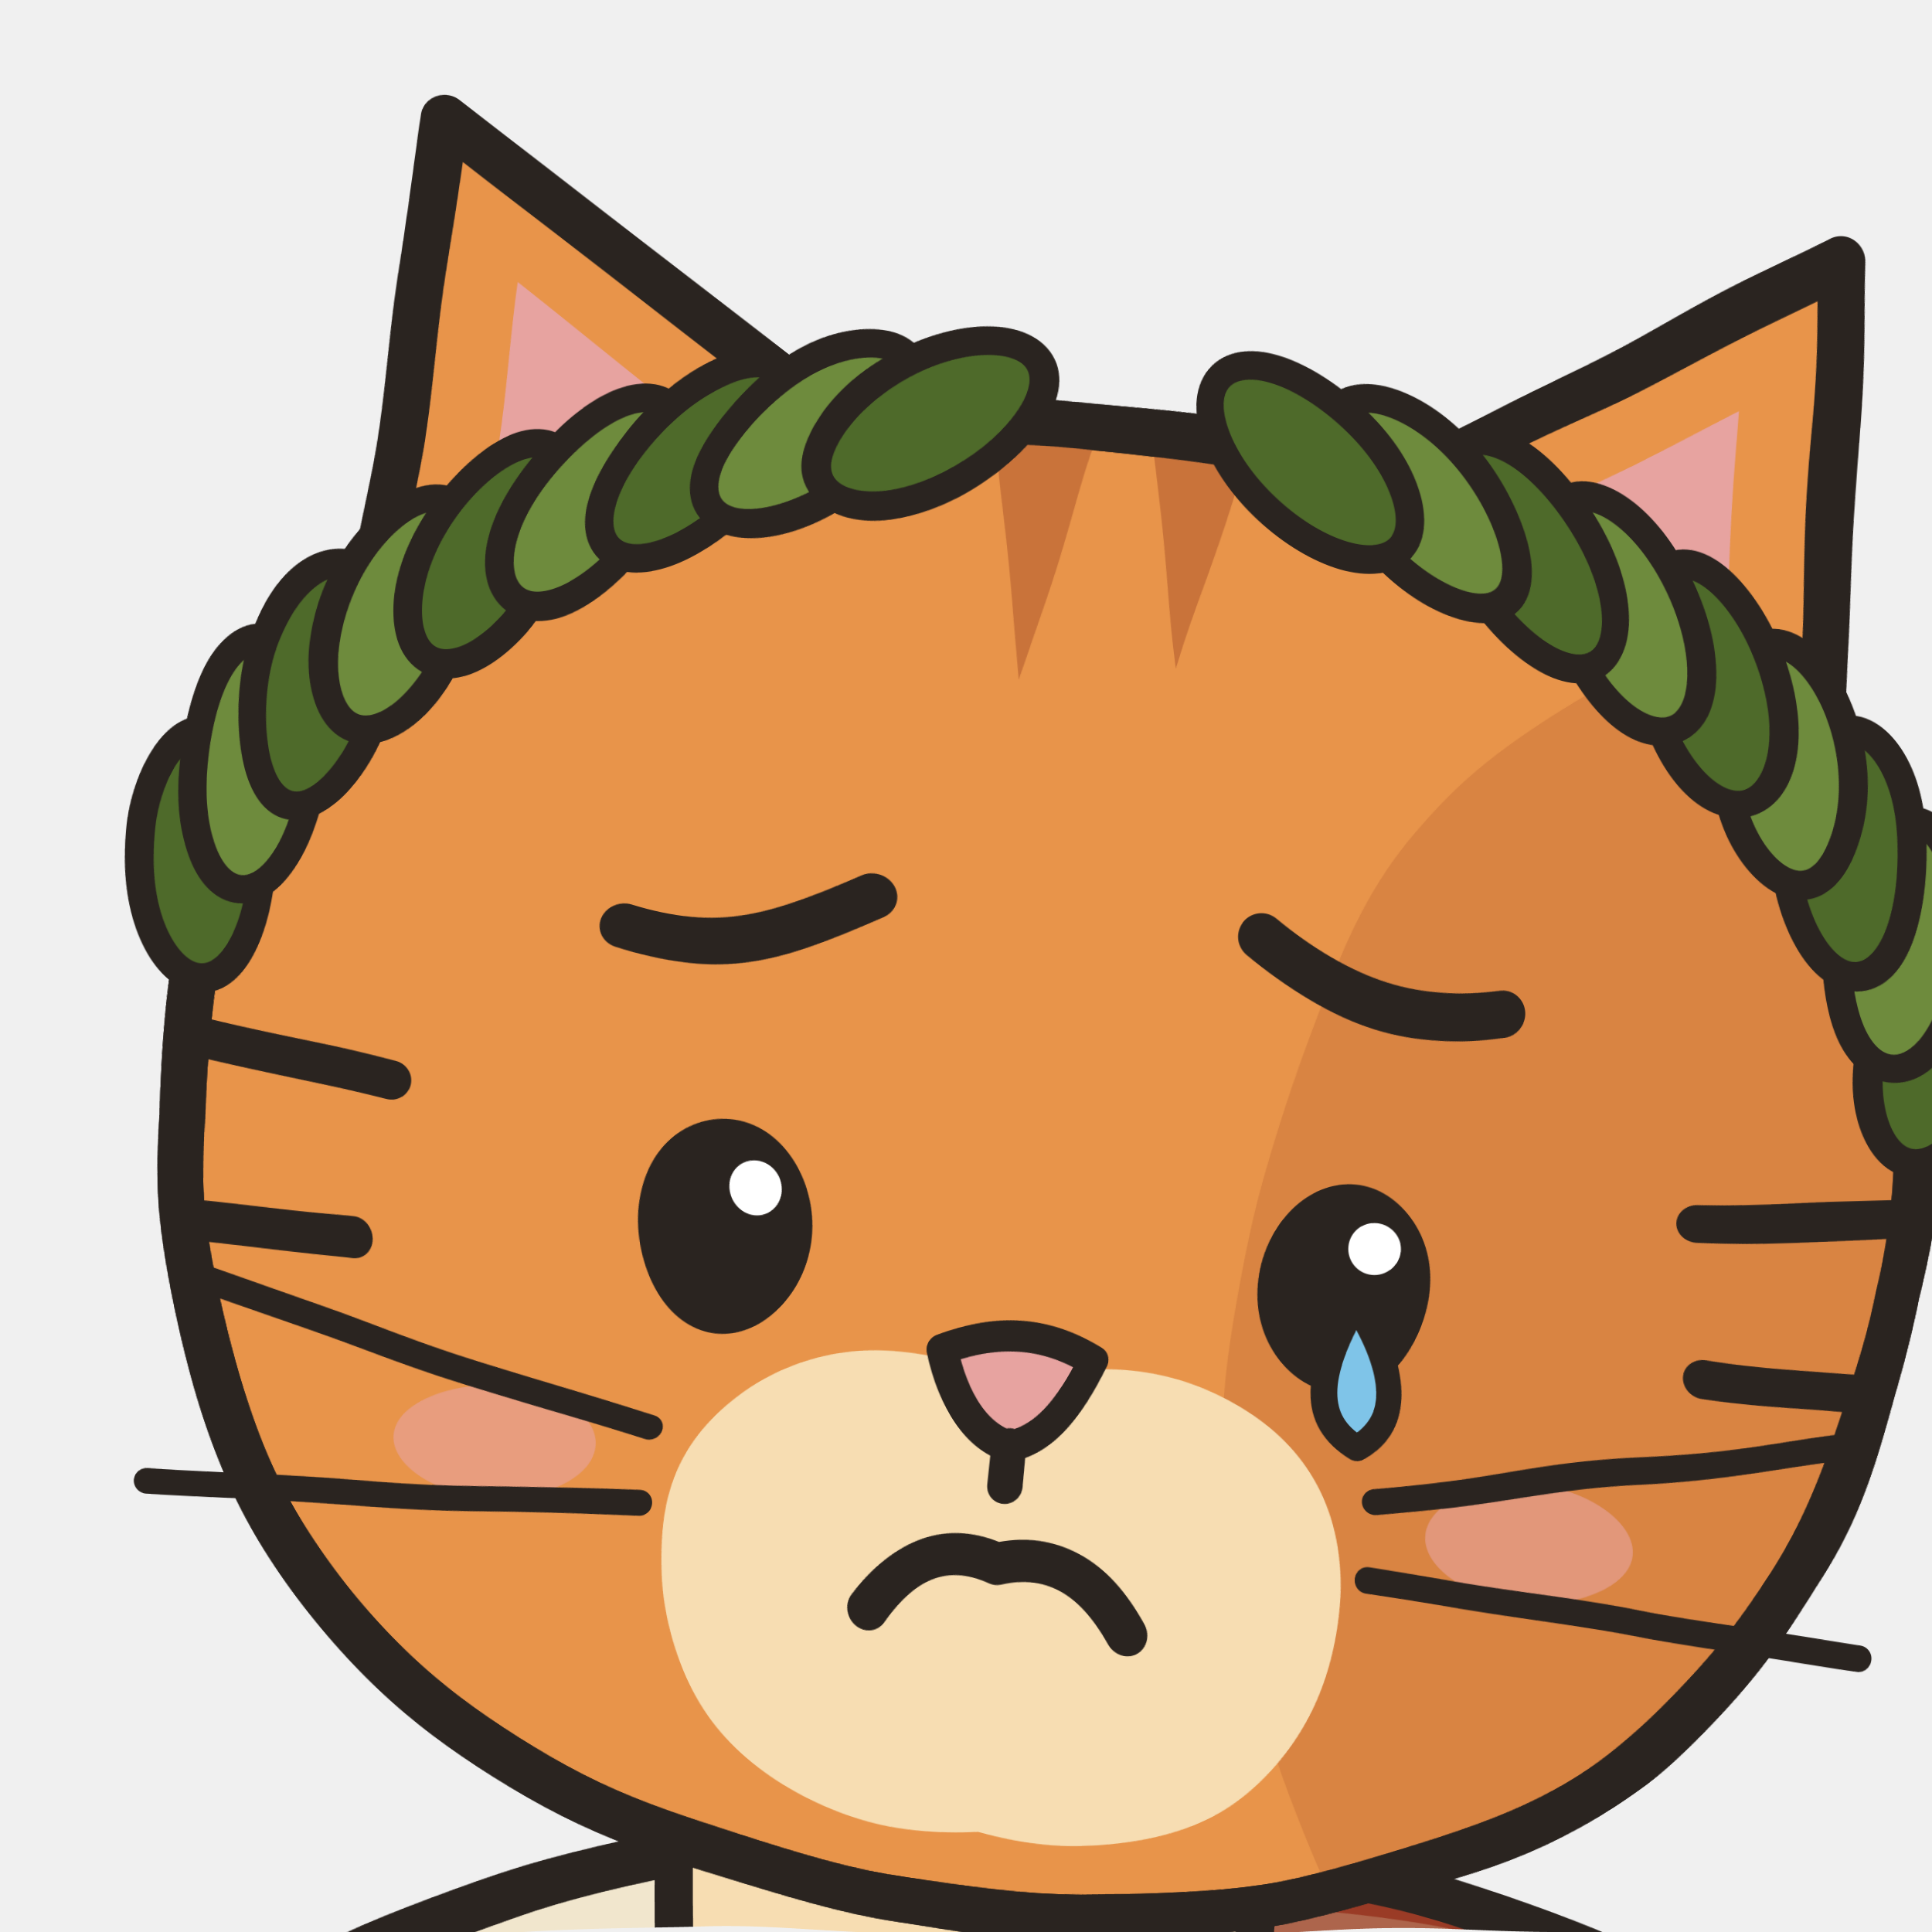
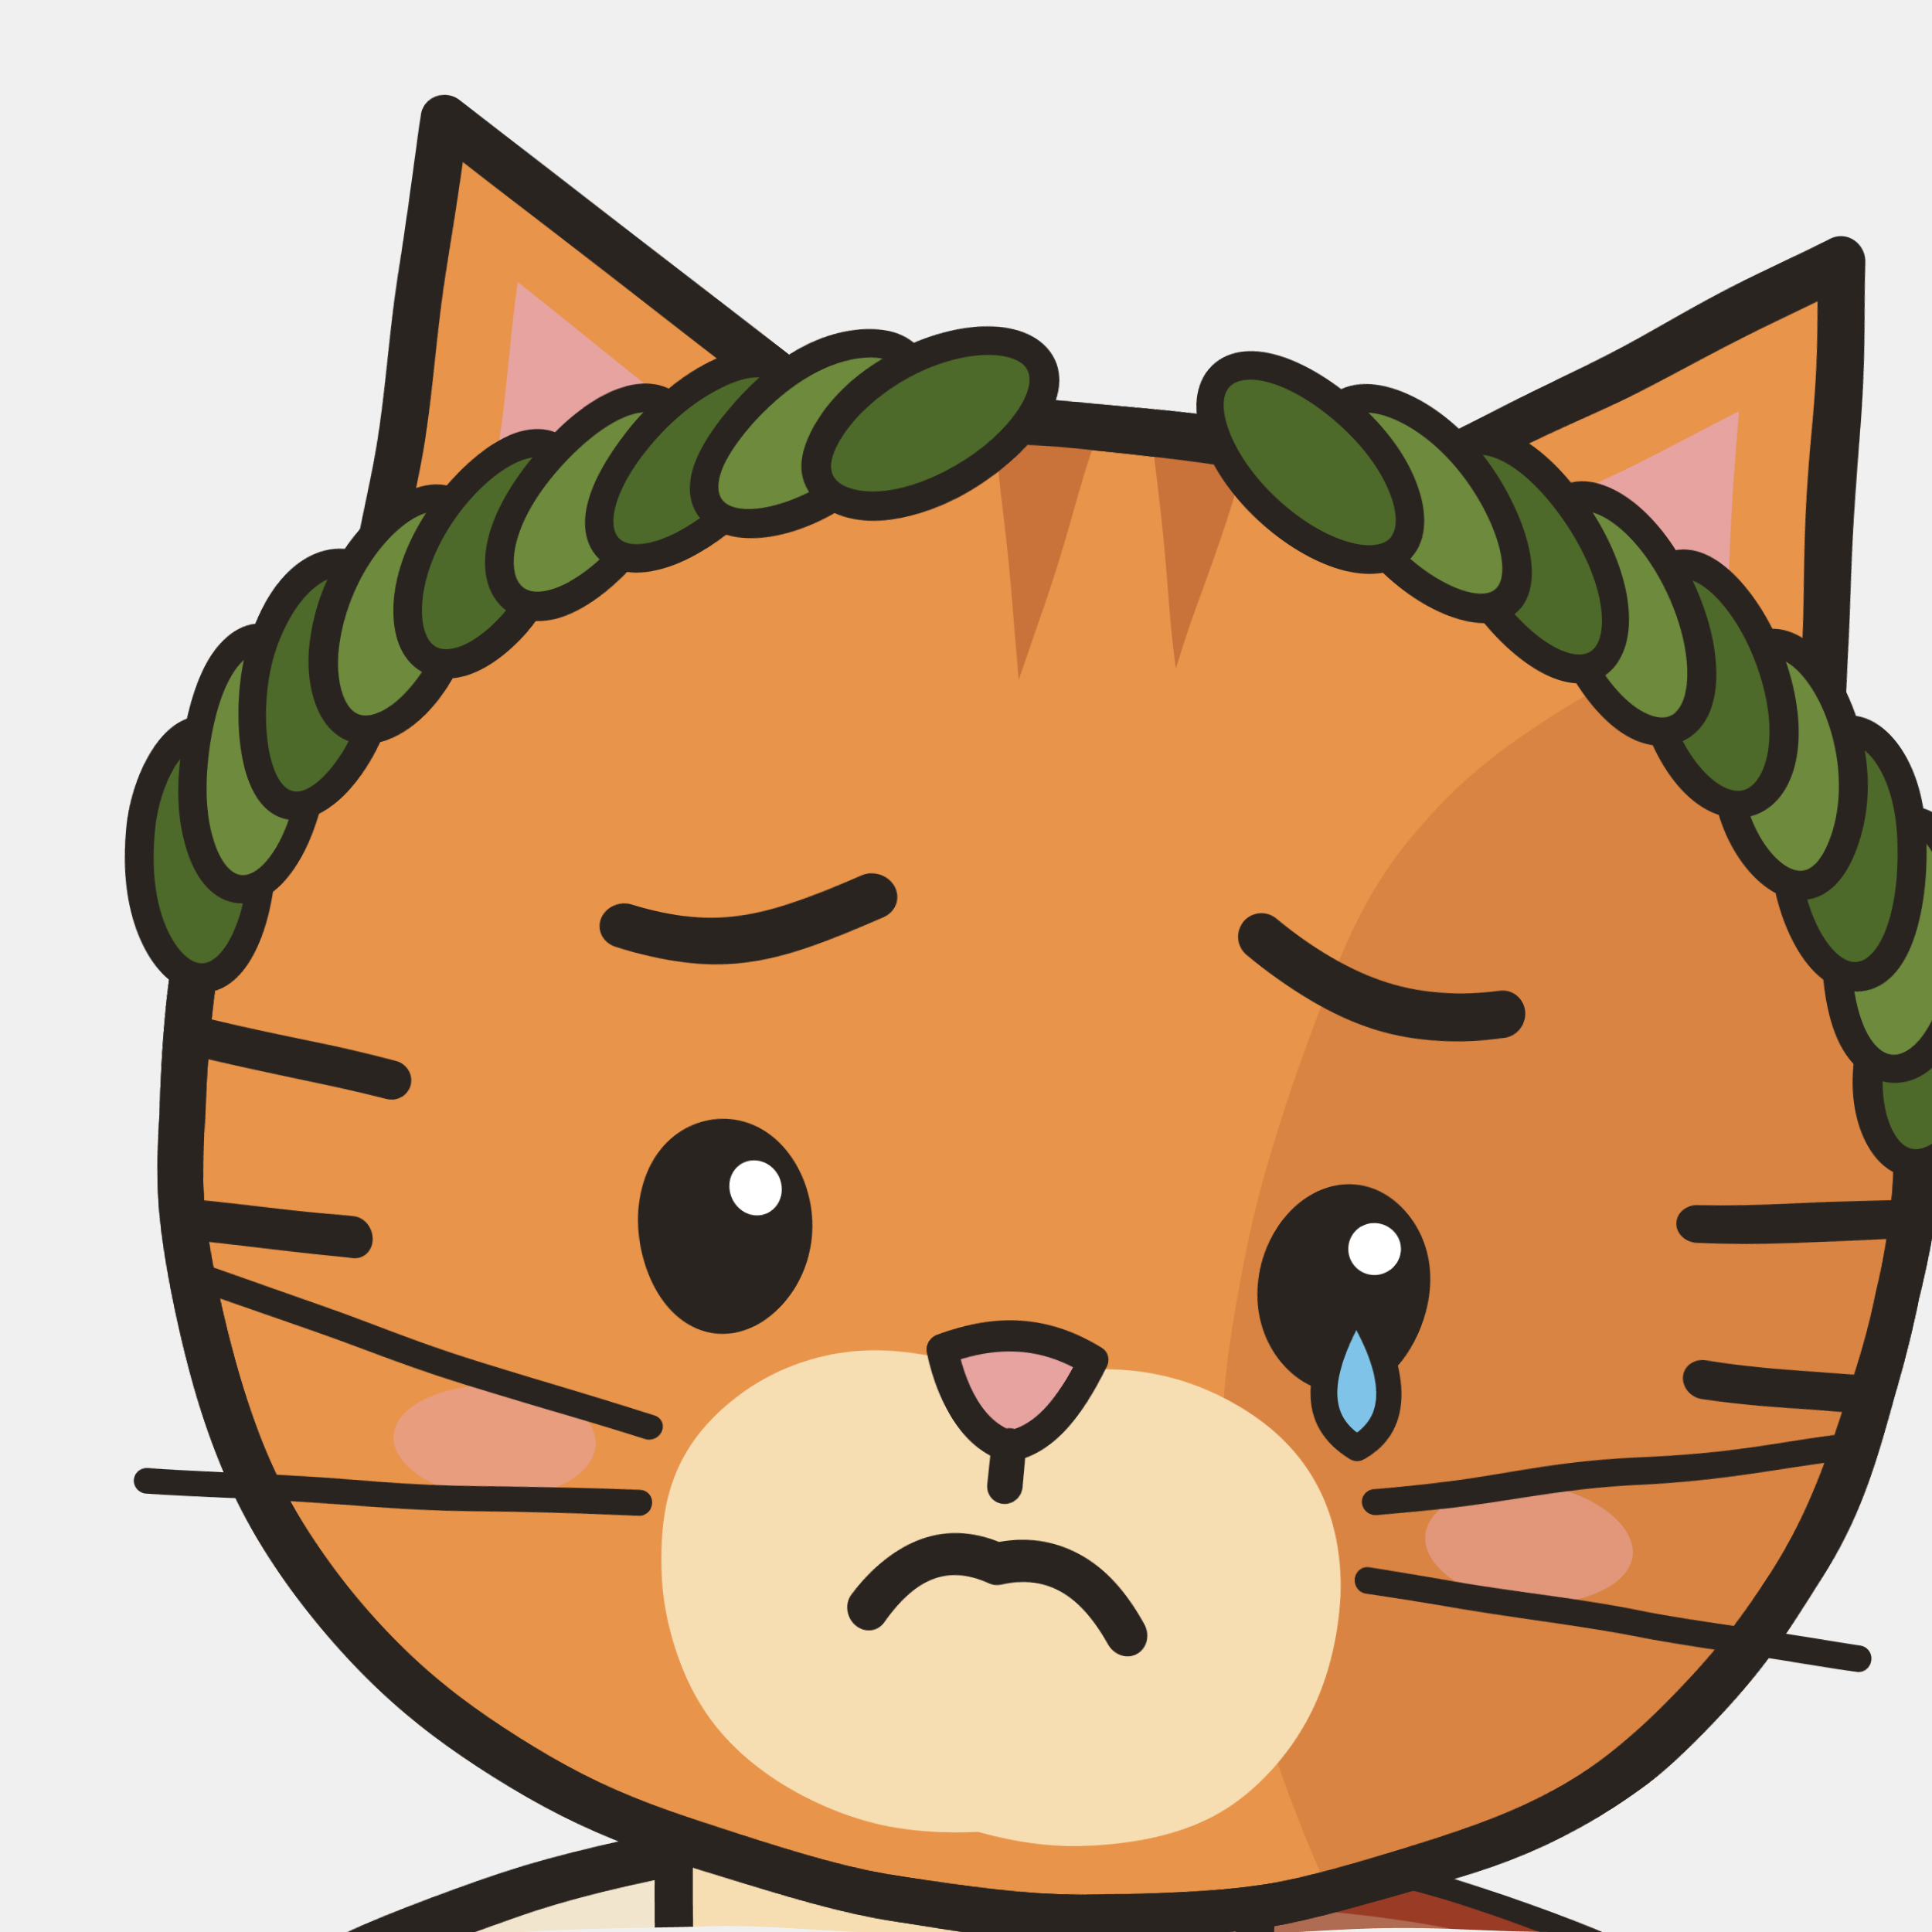
<svg xmlns="http://www.w3.org/2000/svg" viewBox="46 22 148 148" width="148" height="148">
  <defs>
    <filter id="rough" x="-5%" y="-5%" width="110%" height="110%">
      <feTurbulence type="fractalNoise" baseFrequency="0.035" numOctaves="2" seed="7" result="n" />
      <feDisplacementMap in="SourceGraphic" in2="n" scale="2.2" />
    </filter>
    <clipPath id="head">
      <path d="M54,96 C50,56 84,36 120,36 C156,36 190,56 186,96 C184,132 156,150 120,150 C84,150 56,132 54,96 Z" />
    </clipPath>
    <clipPath id="body">
      <path d="M22,240 C26,196 58,170 100,164 L140,164 C182,170 214,196 218,240 Z" />
    </clipPath>
  </defs>
  <g filter="url(#rough)">
-     <path d="M22,240 C26,196 58,170 100,164 L140,164 C182,170 214,196 218,240 Z" fill="#E2CB9C" />
+     <path d="M22,240 C26,196 58,170 100,164 L140,164 C182,170 214,196 218,240 Z" fill="#F1E6CD" stroke="#2A2420" stroke-width="3.6" stroke-linejoin="round" stroke-linecap="round" />
    <g clip-path="url(#body)">
-       <path d="M0,140 L240,140 L240,240 L0,240 Z" fill="#F1E6CD" stroke="#2A2420" stroke-width="2.6" stroke-linejoin="round" stroke-linecap="round" />
      <path d="M150,160 L190,166 L96,240 L52,240 Z" fill="#9A3B26" stroke="#2A2420" stroke-width="2.4" stroke-linejoin="round" stroke-linecap="round" />
      <path d="M60,206 Q78,214 84,236" fill="none" stroke="#2A2420" stroke-width="2.4" stroke-linecap="round" stroke-linejoin="round" />
      <path d="M178,200 Q170,218 176,240" fill="none" stroke="#2A2420" stroke-width="2.4" stroke-linecap="round" stroke-linejoin="round" />
      <path d="M200,214 Q196,228 200,240" fill="none" stroke="#2A2420" stroke-width="2.4" stroke-linecap="round" stroke-linejoin="round" />
-       <path d="M120,164 L220,180 L220,240 L150,240 Z" fill="#D9C9A6" opacity=".3" />
+       <path d="M120,164 L220,180 L220,240 L150,240 Z" fill="#D9C9A6" opacity=".35" />
    </g>
-     <path d="M22,240 C26,196 58,170 100,164 L140,164 C182,170 214,196 218,240 Z" fill="none" stroke="#2A2420" stroke-width="3.6" stroke-linejoin="round" stroke-linecap="round" />
    <path d="M98,160 Q120,176 142,160 L142,172 Q120,184 98,172 Z" fill="#F7DDB2" stroke="#2A2420" stroke-width="3" stroke-linejoin="round" stroke-linecap="round" />
    <g transform="rotate(0 120 212)">
      <rect x="83.0" y="201" width="74" height="22" rx="2" fill="#F4E9CF" stroke="#2A2420" stroke-width="3" stroke-linejoin="round" stroke-linecap="round" />
      <path d="M91.0,209 L149.0,209" fill="none" stroke="#2A2420" stroke-width="2" stroke-linecap="round" stroke-linejoin="round" />
      <path d="M91.0,216 L141.0,216" fill="none" stroke="#2A2420" stroke-width="2" stroke-linecap="round" stroke-linejoin="round" />
      <rect x="77.0" y="198" width="11" height="28" rx="5.5" fill="#E2CFA6" stroke="#2A2420" stroke-width="3" stroke-linejoin="round" stroke-linecap="round" />
      <rect x="152.0" y="198" width="11" height="28" rx="5.5" fill="#E2CFA6" stroke="#2A2420" stroke-width="3" stroke-linejoin="round" stroke-linecap="round" />
    </g>
    <g transform="translate(0 18) rotate(6 120 150)">
      <path d="M64,74 L66,18 L108,44 Z" fill="#E8944A" stroke="#2A2420" stroke-width="3.6" stroke-linejoin="round" stroke-linecap="round" />
      <path d="M72,64 L73,30 L98,46 Z" fill="#E7A3A0" />
      <path d="M176,74 L174,18 L132,44 Z" fill="#E8944A" stroke="#2A2420" stroke-width="3.6" stroke-linejoin="round" stroke-linecap="round" />
      <path d="M168,64 L167,30 L142,46 Z" fill="#E7A3A0" />
      <path d="M54,96 C50,56 84,36 120,36 C156,36 190,56 186,96 C184,132 156,150 120,150 C84,150 56,132 54,96 Z" fill="#E8944A" stroke="#2A2420" stroke-width="3.6" stroke-linejoin="round" stroke-linecap="round" />
      <g clip-path="url(#head)">
        <ellipse cx="170" cy="104" rx="34" ry="56" fill="#C9733A" opacity=".5" />
        <path d="M110,36 L114,56 L118,36 Z M122,36 L126,54 L130,36 Z" fill="#C9733A" />
        <path d="M55,90 L70,92" fill="none" stroke="#2A2420" stroke-width="3" stroke-linecap="round" stroke-linejoin="round" />
        <path d="M55,104 L68,104" fill="none" stroke="#2A2420" stroke-width="3" stroke-linecap="round" stroke-linejoin="round" />
        <path d="M185,90 L170,92" fill="none" stroke="#2A2420" stroke-width="3" stroke-linecap="round" stroke-linejoin="round" />
        <path d="M185,104 L172,104" fill="none" stroke="#2A2420" stroke-width="3" stroke-linecap="round" stroke-linejoin="round" />
      </g>
      <path d="M54,96 C50,56 84,36 120,36 C156,36 190,56 186,96 C184,132 156,150 120,150 C84,150 56,132 54,96 Z" fill="none" stroke="#2A2420" stroke-width="3.6" stroke-linejoin="round" stroke-linecap="round" />
      <path d="M94,124 C94,110 108,106 120,110 C132,106 146,110 146,124 C146,140 132,146 120,144 C108,146 94,140 94,124 Z" fill="#F7DDB2" />
      <ellipse cx="53.4" cy="76.1" rx="9.5" ry="4.8" transform="rotate(263.0 53.4 76.1)" fill="#4E6A2A" stroke="#2A2420" stroke-width="2.2" stroke-linejoin="round" stroke-linecap="round" />
      <ellipse cx="56.8" cy="69.0" rx="9.5" ry="4.8" transform="rotate(270.5 56.8 69.0)" fill="#6E8B3D" stroke="#2A2420" stroke-width="2.2" stroke-linejoin="round" stroke-linecap="round" />
      <ellipse cx="61.3" cy="62.4" rx="9.5" ry="4.8" transform="rotate(278.0 61.3 62.4)" fill="#4E6A2A" stroke="#2A2420" stroke-width="2.2" stroke-linejoin="round" stroke-linecap="round" />
      <ellipse cx="66.8" cy="56.3" rx="9.5" ry="4.8" transform="rotate(285.5 66.8 56.3)" fill="#6E8B3D" stroke="#2A2420" stroke-width="2.2" stroke-linejoin="round" stroke-linecap="round" />
      <ellipse cx="73.2" cy="50.9" rx="9.5" ry="4.8" transform="rotate(293.0 73.2 50.9)" fill="#4E6A2A" stroke="#2A2420" stroke-width="2.2" stroke-linejoin="round" stroke-linecap="round" />
      <ellipse cx="80.4" cy="46.2" rx="9.5" ry="4.8" transform="rotate(300.5 80.4 46.2)" fill="#6E8B3D" stroke="#2A2420" stroke-width="2.2" stroke-linejoin="round" stroke-linecap="round" />
      <ellipse cx="88.2" cy="42.3" rx="9.5" ry="4.8" transform="rotate(308.0 88.2 42.3)" fill="#4E6A2A" stroke="#2A2420" stroke-width="2.2" stroke-linejoin="round" stroke-linecap="round" />
      <ellipse cx="96.6" cy="39.3" rx="9.5" ry="4.8" transform="rotate(315.5 96.6 39.3)" fill="#6E8B3D" stroke="#2A2420" stroke-width="2.2" stroke-linejoin="round" stroke-linecap="round" />
      <ellipse cx="105.4" cy="37.3" rx="9.5" ry="4.8" transform="rotate(323.0 105.4 37.3)" fill="#4E6A2A" stroke="#2A2420" stroke-width="2.2" stroke-linejoin="round" stroke-linecap="round" />
      <ellipse cx="186.6" cy="76.1" rx="9.5" ry="4.8" transform="rotate(457.0 186.6 76.1)" fill="#4E6A2A" stroke="#2A2420" stroke-width="2.2" stroke-linejoin="round" stroke-linecap="round" />
      <ellipse cx="183.2" cy="69.0" rx="9.5" ry="4.8" transform="rotate(449.5 183.2 69.0)" fill="#6E8B3D" stroke="#2A2420" stroke-width="2.2" stroke-linejoin="round" stroke-linecap="round" />
      <ellipse cx="178.7" cy="62.4" rx="9.5" ry="4.8" transform="rotate(442.0 178.7 62.4)" fill="#4E6A2A" stroke="#2A2420" stroke-width="2.2" stroke-linejoin="round" stroke-linecap="round" />
      <ellipse cx="173.2" cy="56.3" rx="9.5" ry="4.8" transform="rotate(434.5 173.2 56.3)" fill="#6E8B3D" stroke="#2A2420" stroke-width="2.2" stroke-linejoin="round" stroke-linecap="round" />
      <ellipse cx="166.8" cy="50.9" rx="9.5" ry="4.8" transform="rotate(427.0 166.8 50.9)" fill="#4E6A2A" stroke="#2A2420" stroke-width="2.2" stroke-linejoin="round" stroke-linecap="round" />
      <ellipse cx="159.6" cy="46.2" rx="9.5" ry="4.8" transform="rotate(419.5 159.6 46.2)" fill="#6E8B3D" stroke="#2A2420" stroke-width="2.2" stroke-linejoin="round" stroke-linecap="round" />
      <ellipse cx="151.8" cy="42.3" rx="9.5" ry="4.8" transform="rotate(412.0 151.8 42.3)" fill="#4E6A2A" stroke="#2A2420" stroke-width="2.2" stroke-linejoin="round" stroke-linecap="round" />
      <ellipse cx="143.4" cy="39.3" rx="9.5" ry="4.8" transform="rotate(404.5 143.4 39.3)" fill="#6E8B3D" stroke="#2A2420" stroke-width="2.2" stroke-linejoin="round" stroke-linecap="round" />
      <ellipse cx="134.6" cy="37.3" rx="9.5" ry="4.8" transform="rotate(397.0 134.6 37.3)" fill="#4E6A2A" stroke="#2A2420" stroke-width="2.2" stroke-linejoin="round" stroke-linecap="round" />
      <ellipse cx="96" cy="100" rx="6.6" ry="8" fill="#2A2420" />
      <circle cx="98" cy="96.8" r="2" fill="#fff" />
      <ellipse cx="144" cy="100" rx="6.6" ry="8" fill="#2A2420" />
      <circle cx="146" cy="96.8" r="2" fill="#fff" />
      <path d="M86,78 Q96,80 105,74" fill="none" stroke="#2A2420" stroke-width="3.6" stroke-linecap="round" stroke-linejoin="round" />
      <path d="M135,74 Q144,80 154,78" fill="none" stroke="#2A2420" stroke-width="3.6" stroke-linecap="round" stroke-linejoin="round" />
      <ellipse cx="80" cy="118" rx="8" ry="4.5" fill="#E7A3A0" opacity="0.6" />
      <ellipse cx="160" cy="118" rx="8" ry="4.5" fill="#E7A3A0" opacity="0.6" />
      <path d="M114,108 Q120,105 126,108 Q124,114 120,115 Q116,114 114,108 Z" fill="#E7A3A0" stroke="#2A2420" stroke-width="2.4" stroke-linejoin="round" stroke-linecap="round" />
      <path d="M120,115 L120,118" fill="none" stroke="#2A2420" stroke-width="2.8" stroke-linecap="round" stroke-linejoin="round" />
      <path d="M110,128 Q114,122 120,124 Q126,122 130,128" fill="none" stroke="#2A2420" stroke-width="3.2" stroke-linecap="round" stroke-linejoin="round" />
      <path d="M92,116 L56,108" fill="none" stroke="#2A2420" stroke-width="2" stroke-linecap="round" stroke-linejoin="round" />
      <path d="M92,122 L54,124" fill="none" stroke="#2A2420" stroke-width="2" stroke-linecap="round" stroke-linejoin="round" />
      <path d="M148,116 L184,108" fill="none" stroke="#2A2420" stroke-width="2" stroke-linecap="round" stroke-linejoin="round" />
      <path d="M148,122 L186,124" fill="none" stroke="#2A2420" stroke-width="2" stroke-linecap="round" stroke-linejoin="round" />
    </g>
-     <path d="M58,204 C66,218 70,220 80,214" fill="none" stroke="#2A2420" stroke-width="25.0" stroke-linecap="round" />
-     <path d="M58,204 C66,218 70,220 80,214" fill="none" stroke="#E8944A" stroke-width="18.5" stroke-linecap="round" />
    <g transform="rotate(0 80 214)">
-       <ellipse cx="80" cy="214" rx="12.5" ry="11.5" fill="#E8944A" stroke="#2A2420" stroke-width="3.4" stroke-linejoin="round" stroke-linecap="round" />
-       <path d="M76.5,216 L76.5,221" fill="none" stroke="#2A2420" stroke-width="2.2" stroke-linecap="round" stroke-linejoin="round" />
-       <path d="M83.5,216 L83.5,221" fill="none" stroke="#2A2420" stroke-width="2.2" stroke-linecap="round" stroke-linejoin="round" />
+       <ellipse cx="80" cy="214" rx="14" ry="13" fill="#E8944A" stroke="#2A2420" stroke-width="3.2" stroke-linejoin="round" stroke-linecap="round" />
+       <ellipse cx="90" cy="217" rx="5.5" ry="6.5" fill="#E8944A" stroke="#2A2420" stroke-width="2.8" stroke-linejoin="round" stroke-linecap="round" />
+       <path d="M76,217 L76,223" fill="none" stroke="#2A2420" stroke-width="2.2" stroke-linecap="round" stroke-linejoin="round" />
+       <path d="M83,217 L83,223" fill="none" stroke="#2A2420" stroke-width="2.2" stroke-linecap="round" stroke-linejoin="round" />
+       <ellipse cx="81" cy="210" rx="5" ry="3" fill="#F3B98A" opacity=".55" />
    </g>
-     <path d="M182,204 C174,218 170,220 160,214" fill="none" stroke="#2A2420" stroke-width="25.0" stroke-linecap="round" />
-     <path d="M182,204 C174,218 170,220 160,214" fill="none" stroke="#E8944A" stroke-width="18.5" stroke-linecap="round" />
    <g transform="rotate(0 160 214)">
-       <ellipse cx="160" cy="214" rx="12.5" ry="11.5" fill="#E8944A" stroke="#2A2420" stroke-width="3.4" stroke-linejoin="round" stroke-linecap="round" />
-       <path d="M156.5,216 L156.5,221" fill="none" stroke="#2A2420" stroke-width="2.2" stroke-linecap="round" stroke-linejoin="round" />
-       <path d="M163.5,216 L163.5,221" fill="none" stroke="#2A2420" stroke-width="2.2" stroke-linecap="round" stroke-linejoin="round" />
+       <ellipse cx="160" cy="214" rx="14" ry="13" fill="#E8944A" stroke="#2A2420" stroke-width="3.2" stroke-linejoin="round" stroke-linecap="round" />
+       <ellipse cx="150" cy="217" rx="5.5" ry="6.5" fill="#E8944A" stroke="#2A2420" stroke-width="2.8" stroke-linejoin="round" stroke-linecap="round" />
+       <path d="M156,217 L156,223" fill="none" stroke="#2A2420" stroke-width="2.2" stroke-linecap="round" stroke-linejoin="round" />
+       <path d="M163,217 L163,223" fill="none" stroke="#2A2420" stroke-width="2.2" stroke-linecap="round" stroke-linejoin="round" />
+       <ellipse cx="161" cy="210" rx="5" ry="3" fill="#F3B98A" opacity=".55" />
    </g>
    <path d="M150,122 Q155,130 150,133 Q145,130 150,122 Z" fill="#7FC4E8" stroke="#2A2420" stroke-width="2" stroke-linejoin="round" stroke-linecap="round" />
  </g>
</svg>
